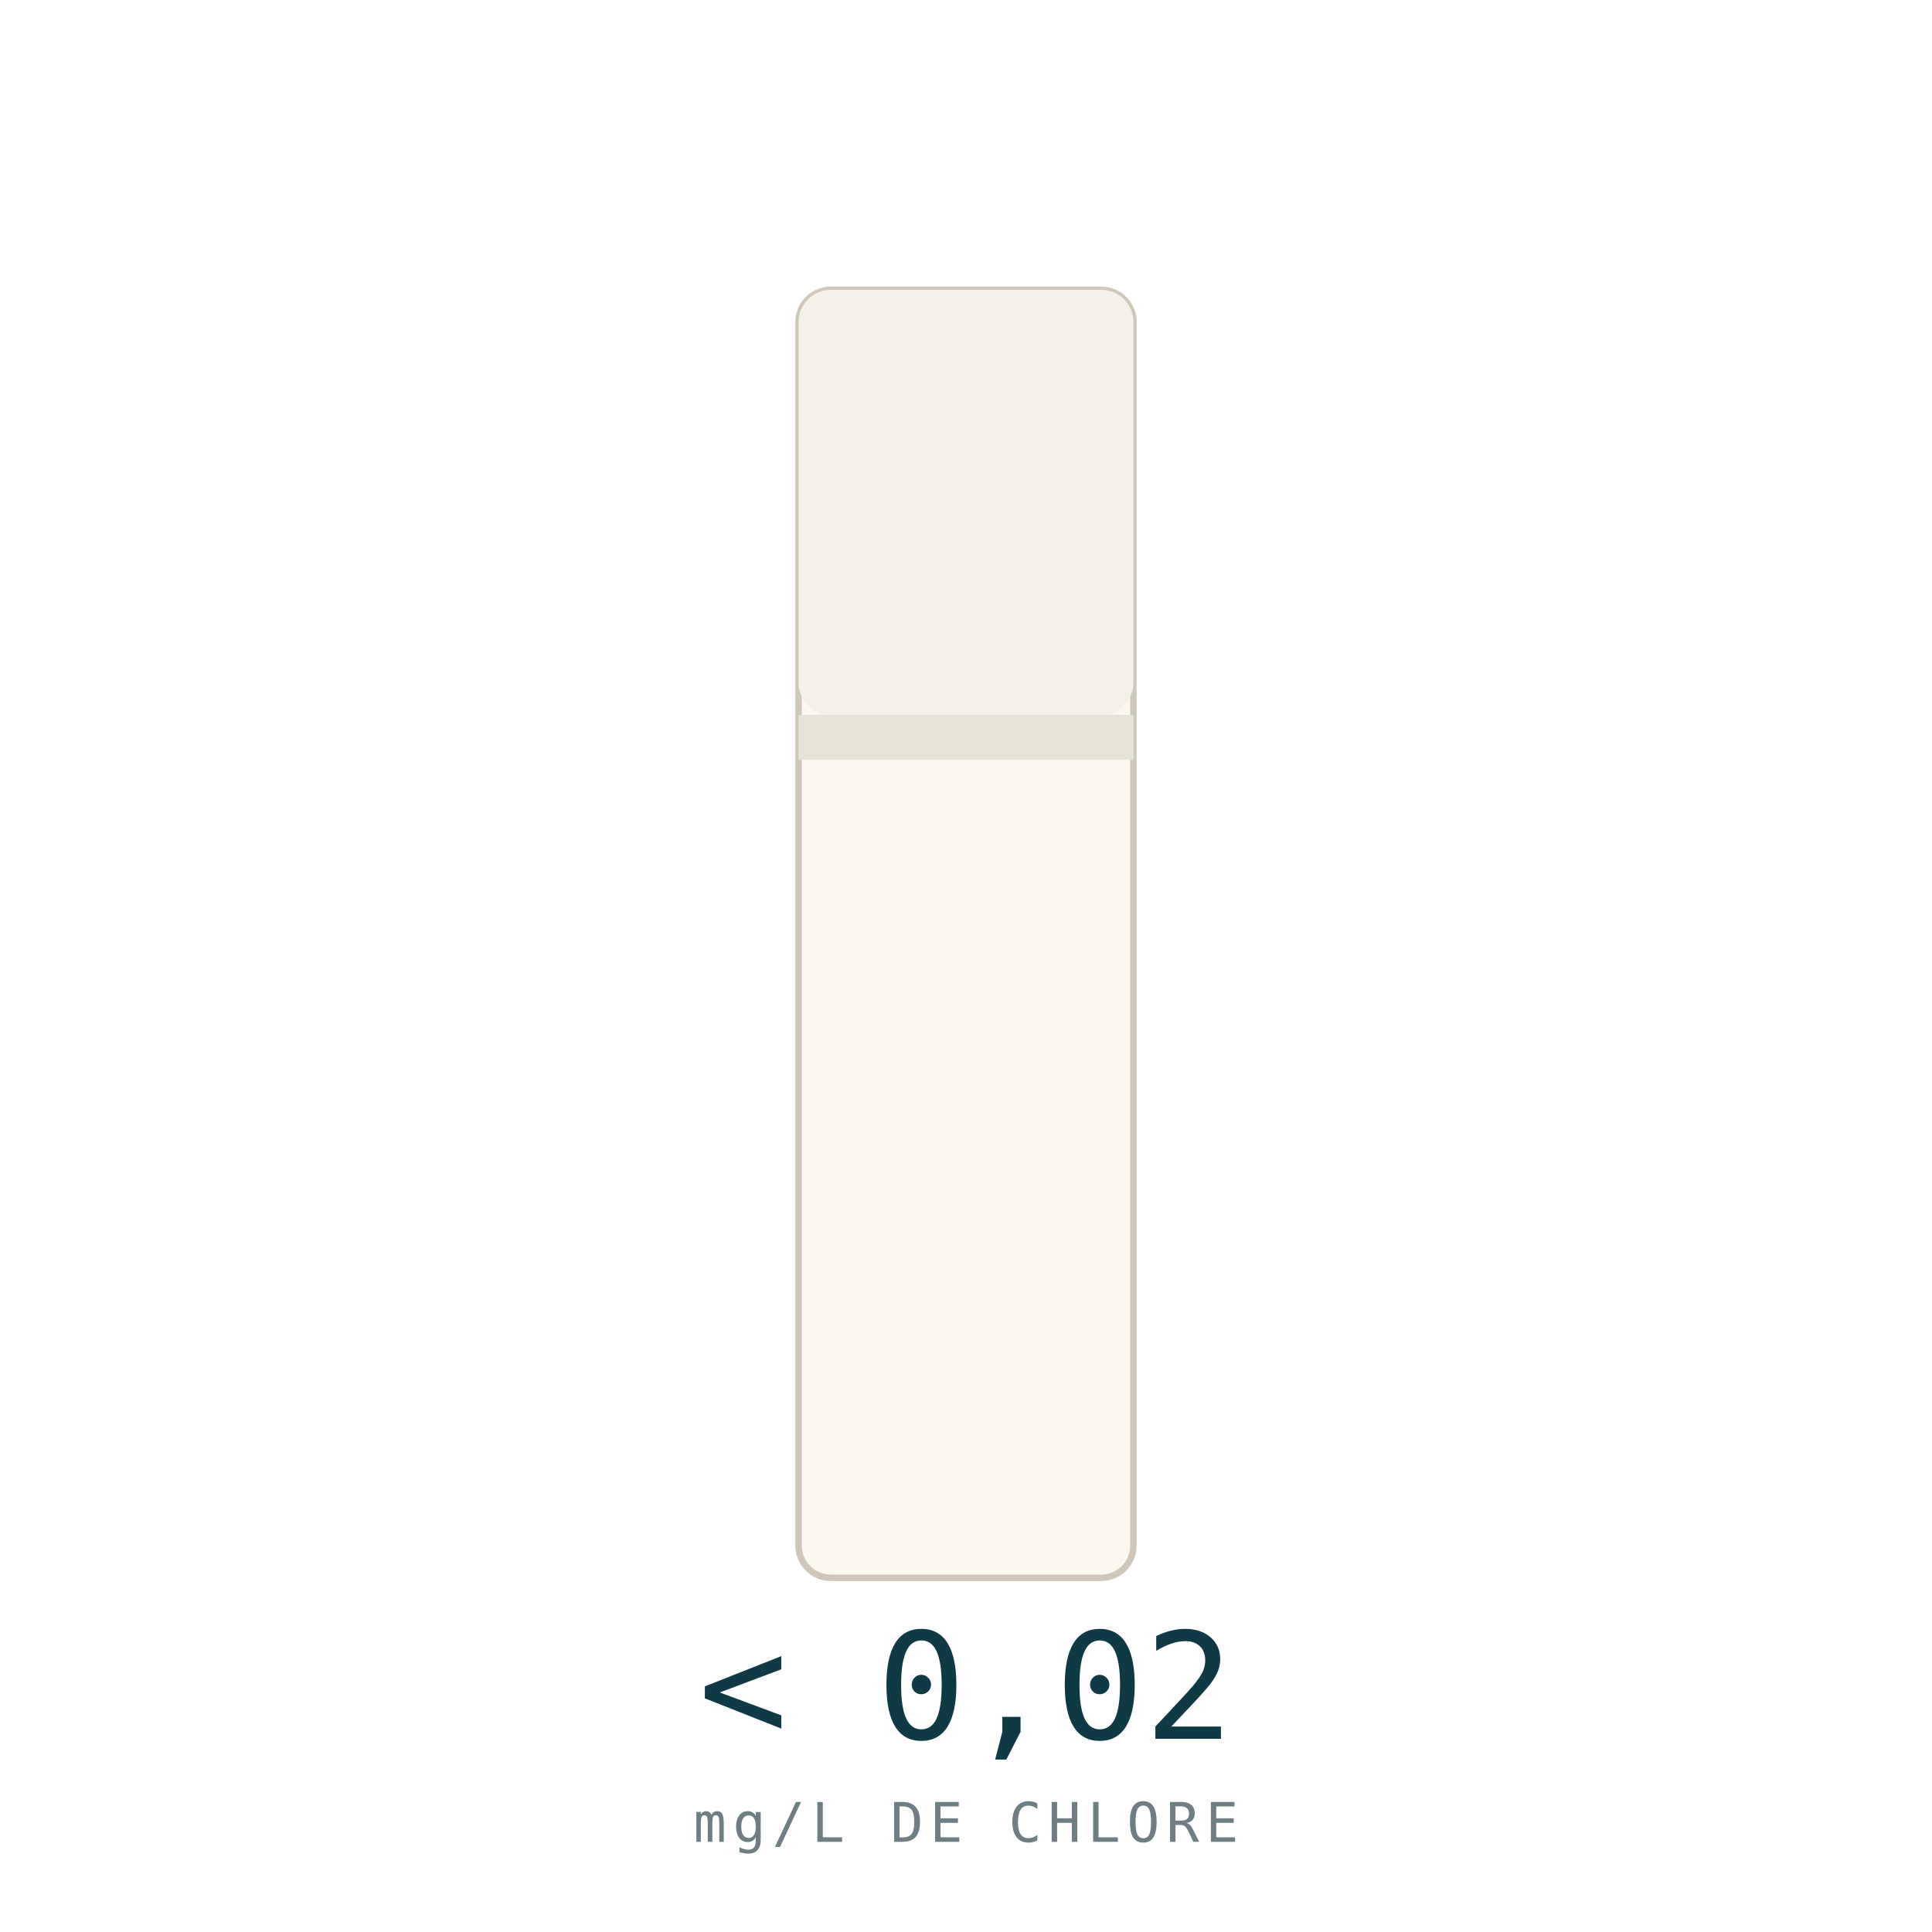
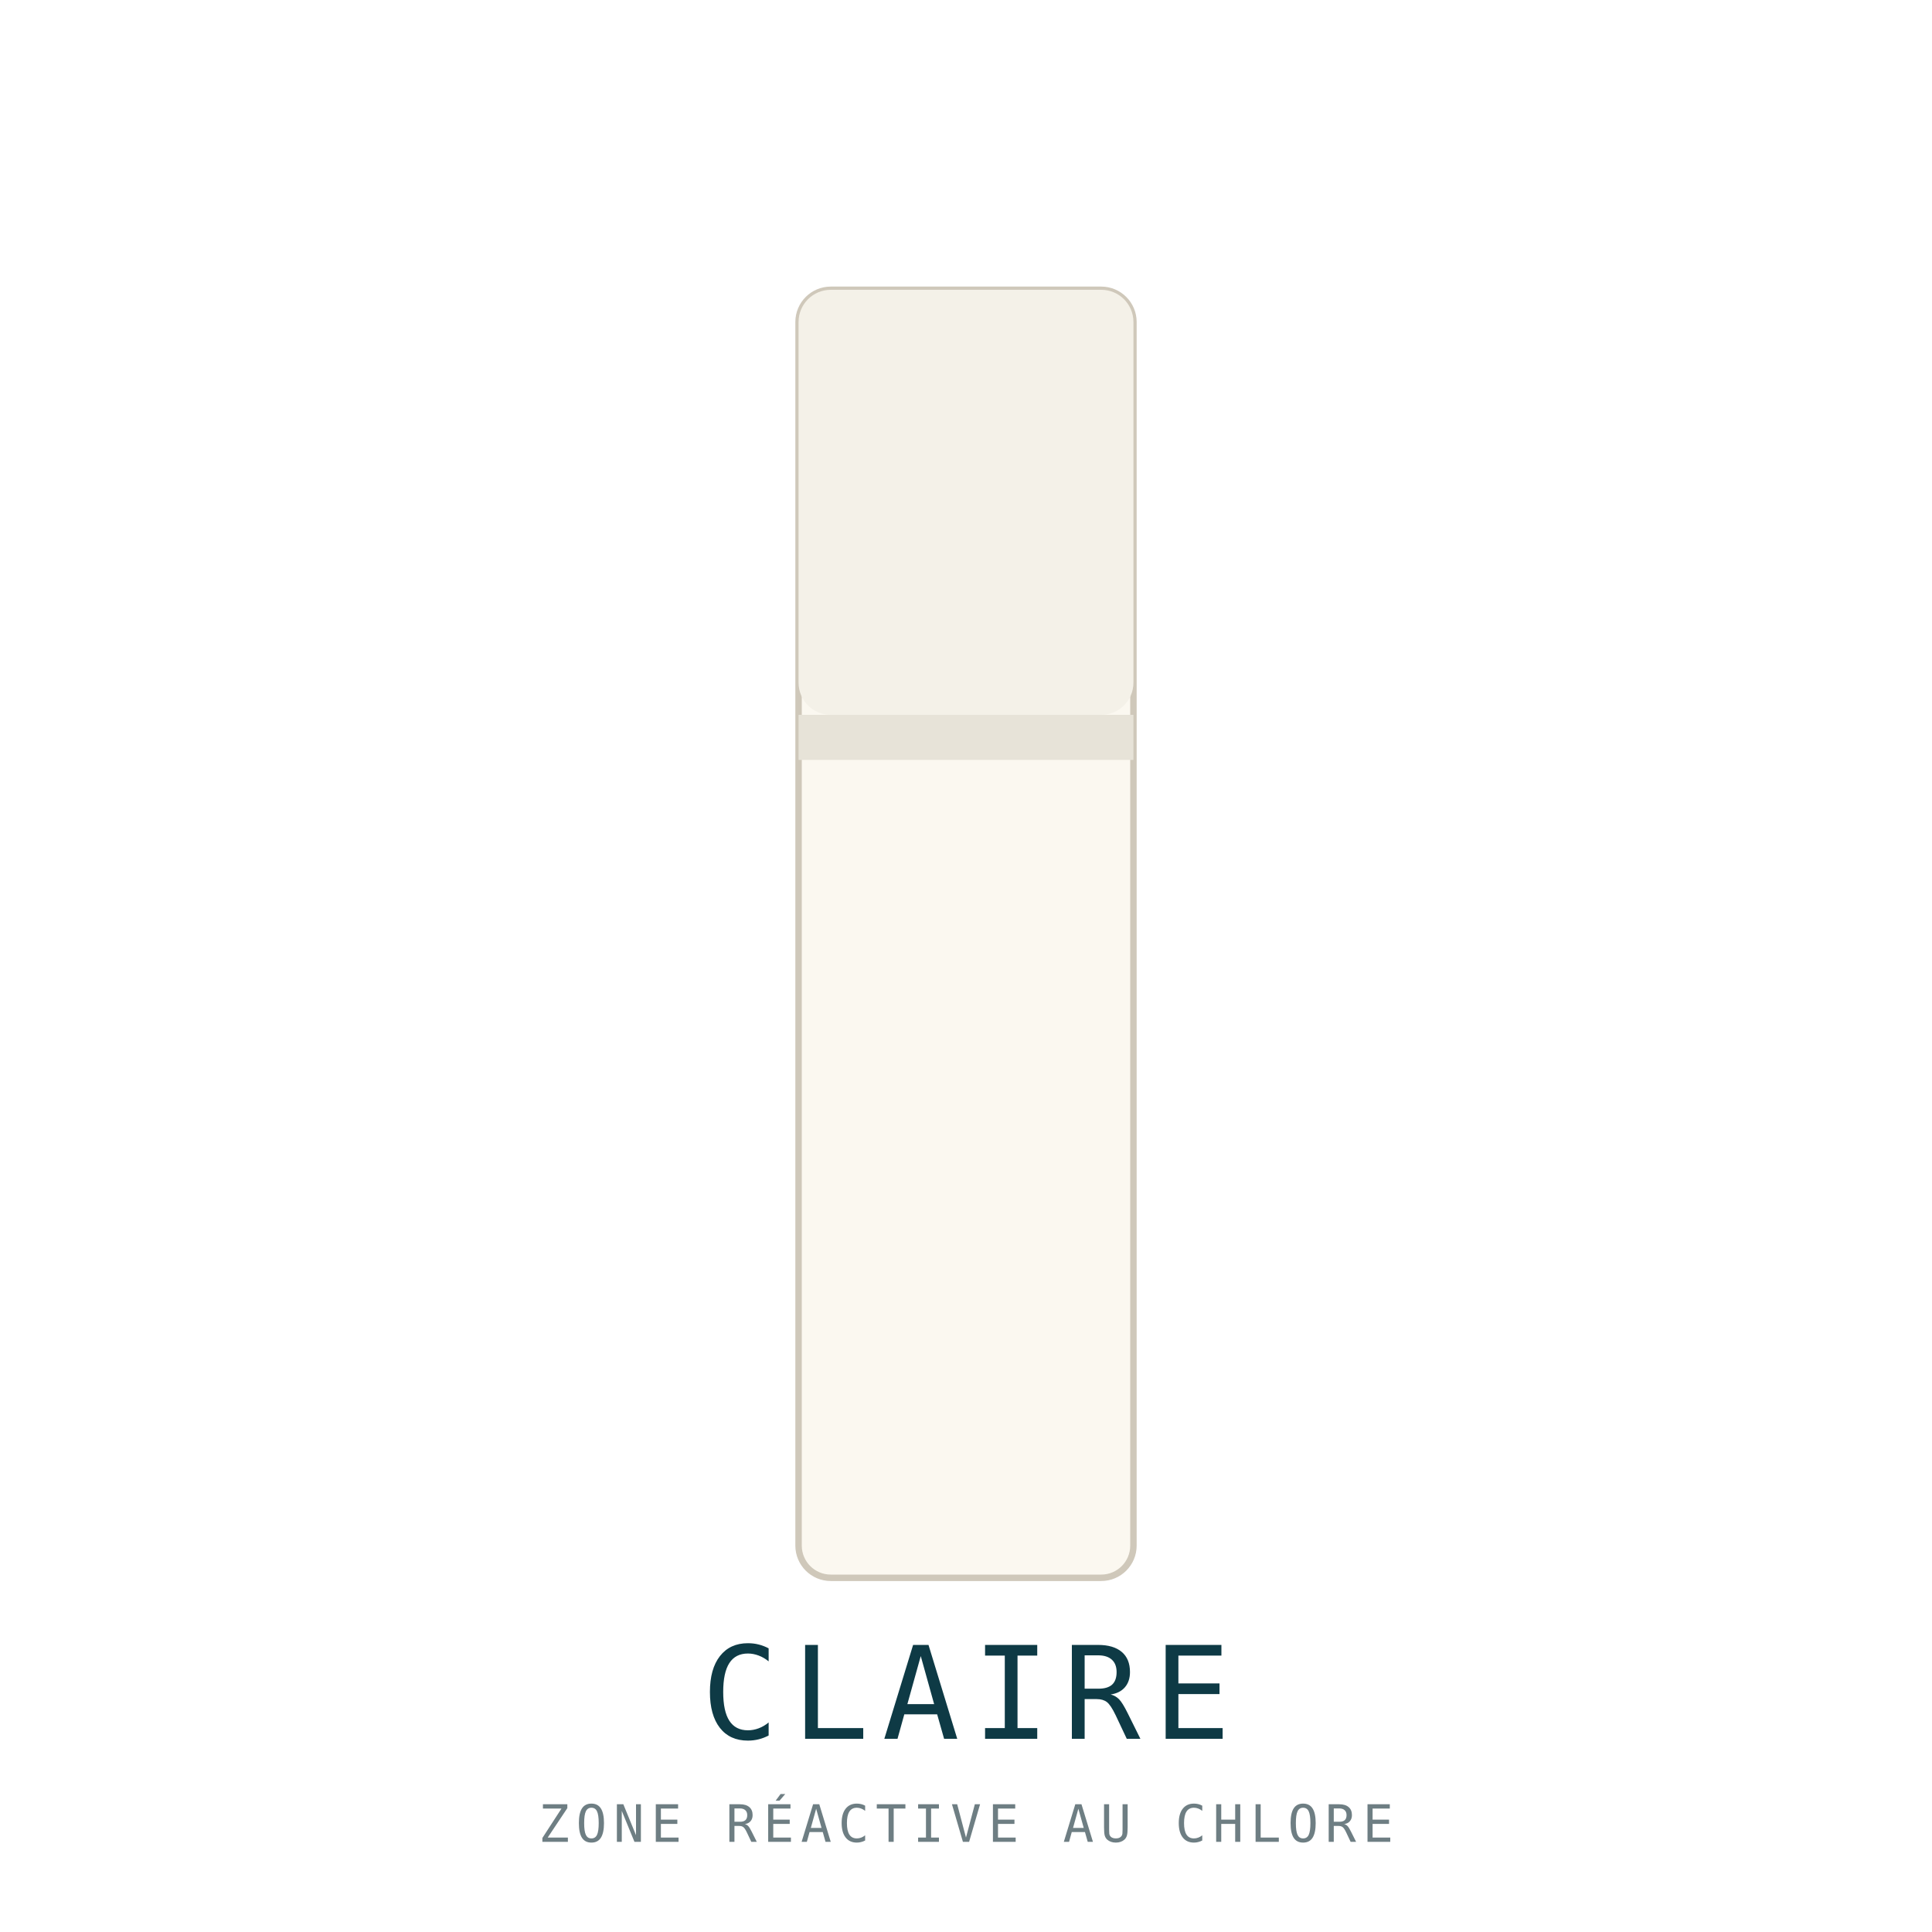
<svg xmlns="http://www.w3.org/2000/svg" viewBox="0 0 600 600" role="img" aria-label="Bandelette de test après filtration">
  <rect width="600" height="600" fill="#FFFFFF" />
  <rect x="248" y="90" width="104" height="400" rx="10" fill="#FBF8F0" stroke="#CFC8BA" stroke-width="2" />
  <rect x="248" y="90" width="104" height="132" rx="10" fill="#F4F1E8" />
  <rect x="248" y="222" width="104" height="14" fill="#E7E3D8" />
  <g font-family="IBM Plex Mono,monospace" text-anchor="middle">
-     <text x="300" y="540" font-size="46" fill="#0E3A45">&lt; 0,02</text>
-     <text x="300" y="572" font-size="17" letter-spacing="2" fill="#6E7E83">mg/L DE CHLORE</text>
+     <text x="300" y="540" font-family="IBM Plex Mono,monospace" font-size="40" letter-spacing="4" text-anchor="middle" fill="#0E3A45">CLAIRE</text>
+     <text x="300" y="572" font-family="IBM Plex Mono,monospace" font-size="16" letter-spacing="2" text-anchor="middle" fill="#6E7E83">ZONE RÉACTIVE AU CHLORE</text>
  </g>
</svg>
